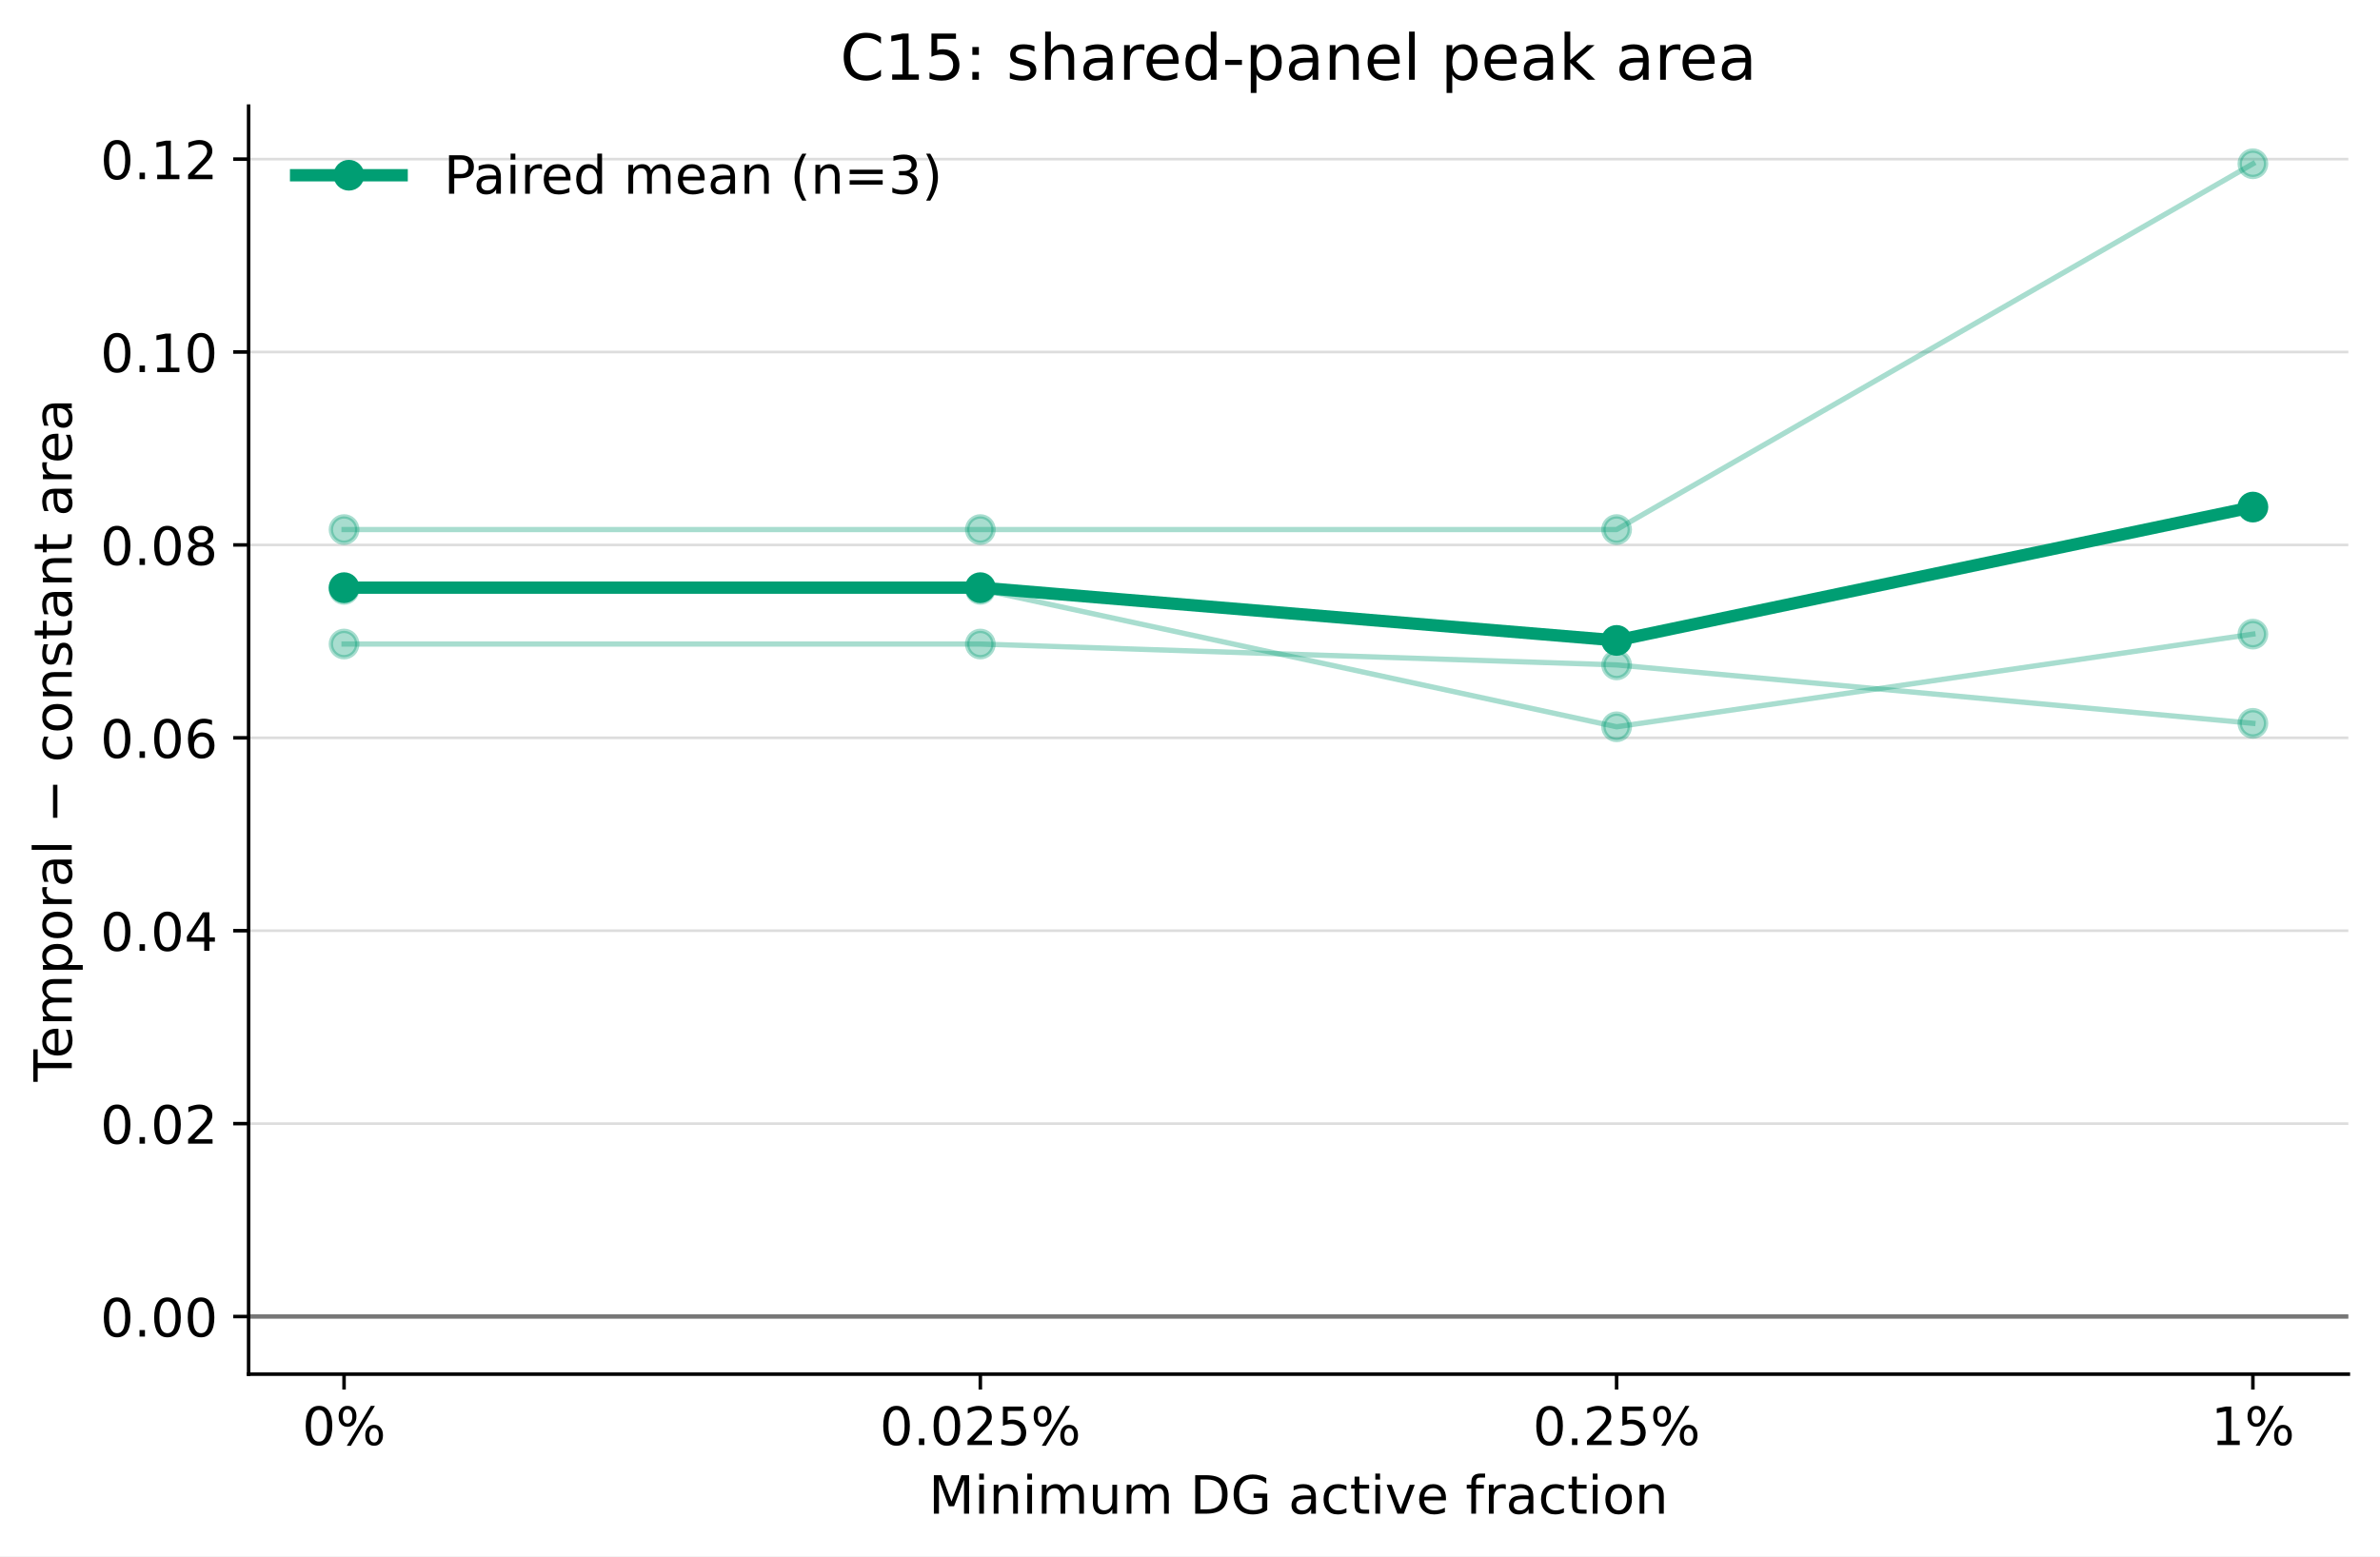
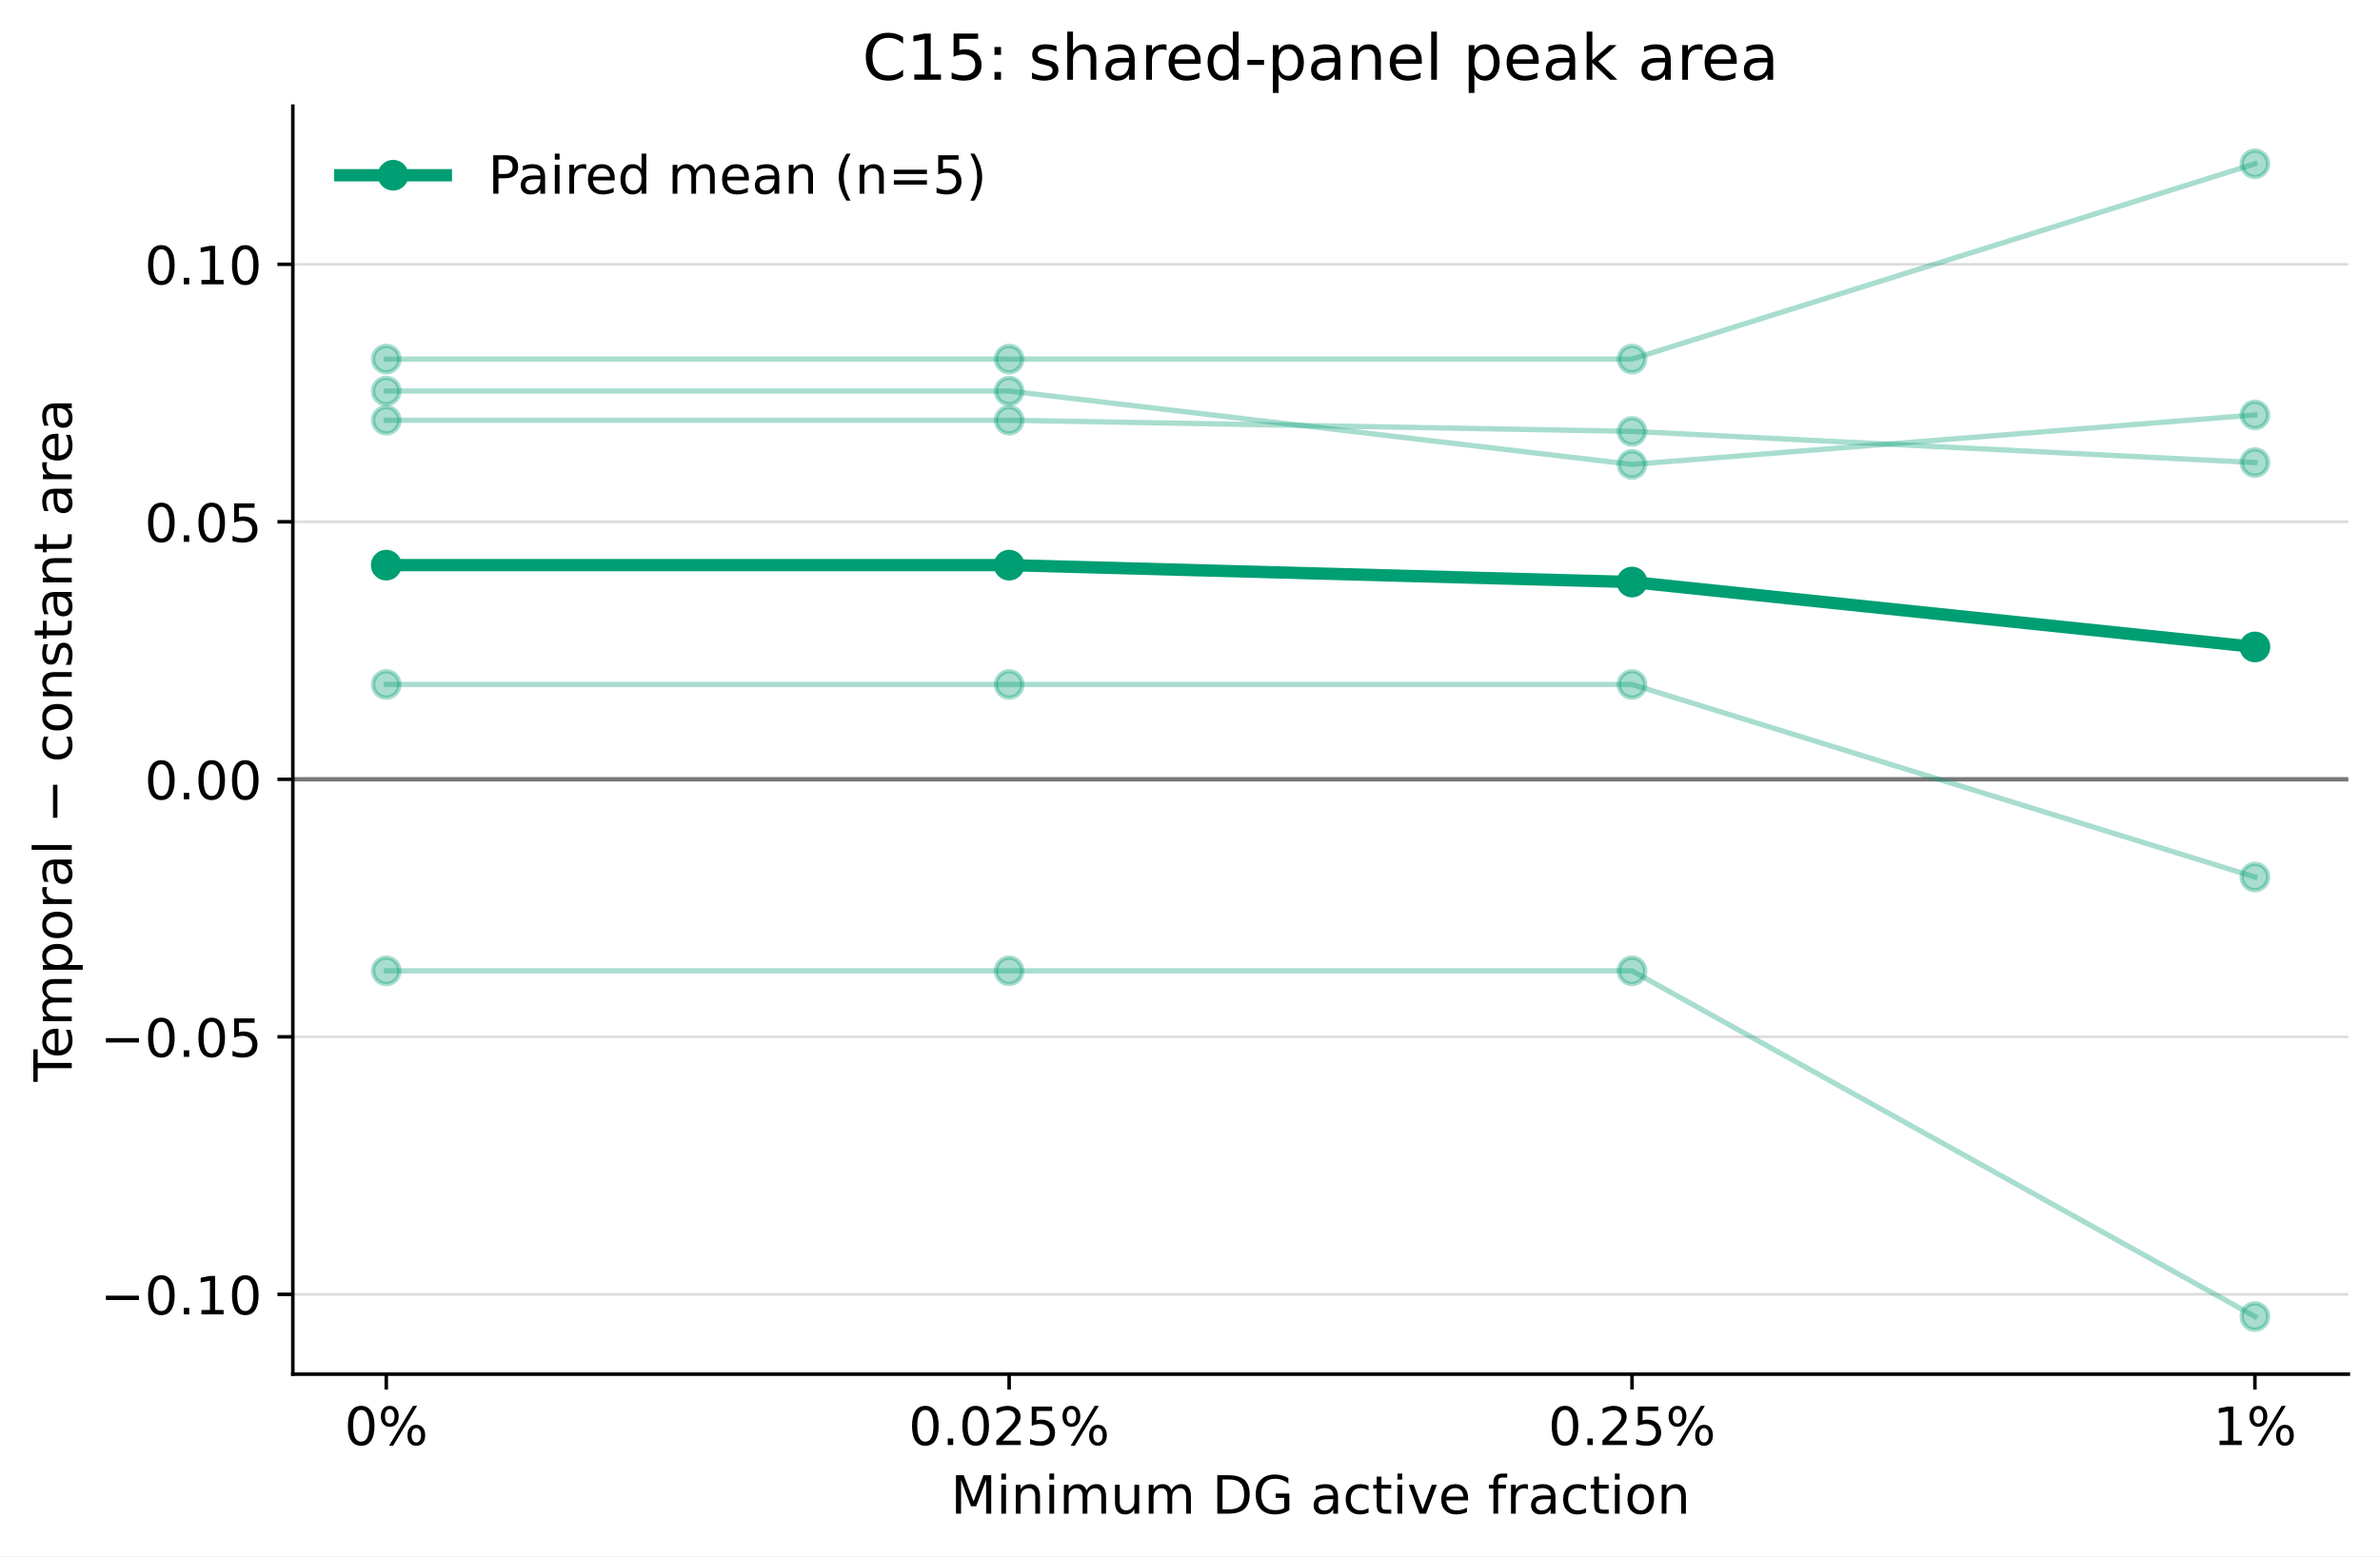
<svg xmlns="http://www.w3.org/2000/svg" xmlns:xlink="http://www.w3.org/1999/xlink" width="541.2pt" height="354pt" viewBox="0 0 541.2 354" version="1.1">
  <defs>
    <style type="text/css">*{stroke-linejoin: round; stroke-linecap: butt}</style>
  </defs>
  <g id="figure_1">
    <g id="patch_1">
      <path d="M 0 354 L 541.2 354 L 541.2 0 L 0 0 z " style="fill: #ffffff" />
    </g>
    <g id="axes_1">
      <g id="patch_2">
-         <path d="M 56.532 312.572 L 534 312.572 L 534 24.142 L 56.532 24.142 z " style="fill: #ffffff" />
+         <path d="M 66.588 312.572 L 534 312.572 L 534 24.142 L 66.588 24.142 z " style="fill: #ffffff" />
      </g>
      <g id="matplotlib.axis_1">
        <g id="xtick_1">
          <g id="line2d_1">
            <defs>
              <path id="mef62edf60f" d="M 0 0 L 0 3.5 " style="stroke: #000000; stroke-width: 0.8" />
            </defs>
            <g>
-               <use xlink:href="#mef62edf60f" x="78.236" y="312.572" style="stroke: #000000; stroke-width: 0.8" />
+               <use xlink:href="#mef62edf60f" x="87.834" y="312.572" style="stroke: #000000; stroke-width: 0.8" />
            </g>
          </g>
          <g id="text_1">
-             <text style="font-size: 12px; font-family: 'DejaVu Sans'; text-anchor: middle" x="78.236" y="328.69" transform="rotate(-0 78.23555 328.6901)">0%</text>
+             <text style="font-size: 12px; font-family: 'DejaVu Sans'; text-anchor: middle" x="87.834" y="328.69" transform="rotate(-0 87.8341 328.6901)">0%</text>
          </g>
        </g>
        <g id="xtick_2">
          <g id="line2d_2">
            <g>
-               <use xlink:href="#mef62edf60f" x="222.923" y="312.572" style="stroke: #000000; stroke-width: 0.8" />
+               <use xlink:href="#mef62edf60f" x="229.474" y="312.572" style="stroke: #000000; stroke-width: 0.8" />
            </g>
          </g>
          <g id="text_2">
-             <text style="font-size: 12px; font-family: 'DejaVu Sans'; text-anchor: middle" x="222.923" y="328.69" transform="rotate(-0 222.9225 328.6901)">0.025%</text>
+             <text style="font-size: 12px; font-family: 'DejaVu Sans'; text-anchor: middle" x="229.474" y="328.69" transform="rotate(-0 229.4739 328.6901)">0.025%</text>
          </g>
        </g>
        <g id="xtick_3">
          <g id="line2d_3">
            <g>
-               <use xlink:href="#mef62edf60f" x="367.609" y="312.572" style="stroke: #000000; stroke-width: 0.8" />
+               <use xlink:href="#mef62edf60f" x="371.114" y="312.572" style="stroke: #000000; stroke-width: 0.8" />
            </g>
          </g>
          <g id="text_3">
-             <text style="font-size: 12px; font-family: 'DejaVu Sans'; text-anchor: middle" x="367.609" y="328.69" transform="rotate(-0 367.6095 328.6901)">0.25%</text>
+             <text style="font-size: 12px; font-family: 'DejaVu Sans'; text-anchor: middle" x="371.114" y="328.69" transform="rotate(-0 371.1137 328.6901)">0.25%</text>
          </g>
        </g>
        <g id="xtick_4">
          <g id="line2d_4">
            <g>
-               <use xlink:href="#mef62edf60f" x="512.296" y="312.572" style="stroke: #000000; stroke-width: 0.8" />
+               <use xlink:href="#mef62edf60f" x="512.754" y="312.572" style="stroke: #000000; stroke-width: 0.8" />
            </g>
          </g>
          <g id="text_4">
-             <text style="font-size: 12px; font-family: 'DejaVu Sans'; text-anchor: middle" x="512.296" y="328.69" transform="rotate(-0 512.2965 328.6901)">1%</text>
+             <text style="font-size: 12px; font-family: 'DejaVu Sans'; text-anchor: middle" x="512.754" y="328.69" transform="rotate(-0 512.7535 328.6901)">1%</text>
          </g>
        </g>
        <g id="text_5">
-           <text style="font-size: 12px; font-family: 'DejaVu Sans'; text-anchor: middle" x="295.266" y="344.304" transform="rotate(-0 295.266 344.3039)">Minimum DG active fraction</text>
+           <text style="font-size: 12px; font-family: 'DejaVu Sans'; text-anchor: middle" x="300.294" y="344.304" transform="rotate(-0 300.2938 344.3039)">Minimum DG active fraction</text>
        </g>
      </g>
      <g id="matplotlib.axis_2">
        <g id="ytick_1">
          <g id="line2d_5">
-             <path d="M 56.532 299.462 L 534 299.462 " clip-path="url(#pcdf23863e2)" style="fill: none; stroke: #dddddd; stroke-width: 0.6; stroke-linecap: square" />
+             <path d="M 66.588 294.414 L 534 294.414 " clip-path="url(#pc1cf5b5661)" style="fill: none; stroke: #dddddd; stroke-width: 0.6; stroke-linecap: square" />
          </g>
          <g id="line2d_6">
            <defs>
              <path id="md314a975cc" d="M 0 0 L -3.5 0 " style="stroke: #000000; stroke-width: 0.8" />
            </defs>
            <g>
-               <use xlink:href="#md314a975cc" x="56.532" y="299.462" style="stroke: #000000; stroke-width: 0.8" />
+               <use xlink:href="#md314a975cc" x="66.588" y="294.414" style="stroke: #000000; stroke-width: 0.8" />
            </g>
          </g>
          <g id="text_6">
-             <text style="font-size: 12px; font-family: 'DejaVu Sans'; text-anchor: end" x="49.532" y="304.021" transform="rotate(-0 49.5325 304.0206)">0.00</text>
+             <text style="font-size: 12px; font-family: 'DejaVu Sans'; text-anchor: end" x="59.588" y="298.973" transform="rotate(-0 59.58812 298.9735)">−0.10</text>
          </g>
        </g>
        <g id="ytick_2">
          <g id="line2d_7">
-             <path d="M 56.532 255.583 L 534 255.583 " clip-path="url(#pcdf23863e2)" style="fill: none; stroke: #dddddd; stroke-width: 0.6; stroke-linecap: square" />
+             <path d="M 66.588 235.84 L 534 235.84 " clip-path="url(#pc1cf5b5661)" style="fill: none; stroke: #dddddd; stroke-width: 0.6; stroke-linecap: square" />
          </g>
          <g id="line2d_8">
            <g>
-               <use xlink:href="#md314a975cc" x="56.532" y="255.583" style="stroke: #000000; stroke-width: 0.8" />
+               <use xlink:href="#md314a975cc" x="66.588" y="235.84" style="stroke: #000000; stroke-width: 0.8" />
            </g>
          </g>
          <g id="text_7">
-             <text style="font-size: 12px; font-family: 'DejaVu Sans'; text-anchor: end" x="49.532" y="260.143" transform="rotate(-0 49.5325 260.1425)">0.02</text>
+             <text style="font-size: 12px; font-family: 'DejaVu Sans'; text-anchor: end" x="59.588" y="240.399" transform="rotate(-0 59.58812 240.399)">−0.05</text>
          </g>
        </g>
        <g id="ytick_3">
          <g id="line2d_9">
-             <path d="M 56.532 211.705 L 534 211.705 " clip-path="url(#pcdf23863e2)" style="fill: none; stroke: #dddddd; stroke-width: 0.6; stroke-linecap: square" />
+             <path d="M 66.588 177.265 L 534 177.265 " clip-path="url(#pc1cf5b5661)" style="fill: none; stroke: #dddddd; stroke-width: 0.6; stroke-linecap: square" />
          </g>
          <g id="line2d_10">
            <g>
-               <use xlink:href="#md314a975cc" x="56.532" y="211.705" style="stroke: #000000; stroke-width: 0.8" />
+               <use xlink:href="#md314a975cc" x="66.588" y="177.265" style="stroke: #000000; stroke-width: 0.8" />
            </g>
          </g>
          <g id="text_8">
-             <text style="font-size: 12px; font-family: 'DejaVu Sans'; text-anchor: end" x="49.532" y="216.264" transform="rotate(-0 49.5325 216.2644)">0.04</text>
+             <text style="font-size: 12px; font-family: 'DejaVu Sans'; text-anchor: end" x="59.588" y="181.824" transform="rotate(-0 59.58812 181.8245)">0.00</text>
          </g>
        </g>
        <g id="ytick_4">
          <g id="line2d_11">
-             <path d="M 56.532 167.827 L 534 167.827 " clip-path="url(#pcdf23863e2)" style="fill: none; stroke: #dddddd; stroke-width: 0.6; stroke-linecap: square" />
+             <path d="M 66.588 118.691 L 534 118.691 " clip-path="url(#pc1cf5b5661)" style="fill: none; stroke: #dddddd; stroke-width: 0.6; stroke-linecap: square" />
          </g>
          <g id="line2d_12">
            <g>
-               <use xlink:href="#md314a975cc" x="56.532" y="167.827" style="stroke: #000000; stroke-width: 0.8" />
+               <use xlink:href="#md314a975cc" x="66.588" y="118.691" style="stroke: #000000; stroke-width: 0.8" />
            </g>
          </g>
          <g id="text_9">
-             <text style="font-size: 12px; font-family: 'DejaVu Sans'; text-anchor: end" x="49.532" y="172.386" transform="rotate(-0 49.5325 172.3863)">0.06</text>
+             <text style="font-size: 12px; font-family: 'DejaVu Sans'; text-anchor: end" x="59.588" y="123.25" transform="rotate(-0 59.58812 123.25)">0.05</text>
          </g>
        </g>
        <g id="ytick_5">
          <g id="line2d_13">
-             <path d="M 56.532 123.949 L 534 123.949 " clip-path="url(#pcdf23863e2)" style="fill: none; stroke: #dddddd; stroke-width: 0.6; stroke-linecap: square" />
+             <path d="M 66.588 60.116 L 534 60.116 " clip-path="url(#pc1cf5b5661)" style="fill: none; stroke: #dddddd; stroke-width: 0.6; stroke-linecap: square" />
          </g>
          <g id="line2d_14">
            <g>
-               <use xlink:href="#md314a975cc" x="56.532" y="123.949" style="stroke: #000000; stroke-width: 0.8" />
+               <use xlink:href="#md314a975cc" x="66.588" y="60.116" style="stroke: #000000; stroke-width: 0.8" />
            </g>
          </g>
          <g id="text_10">
-             <text style="font-size: 12px; font-family: 'DejaVu Sans'; text-anchor: end" x="49.532" y="128.508" transform="rotate(-0 49.5325 128.5082)">0.08</text>
-           </g>
-         </g>
-         <g id="ytick_6">
-           <g id="line2d_15">
-             <path d="M 56.532 80.071 L 534 80.071 " clip-path="url(#pcdf23863e2)" style="fill: none; stroke: #dddddd; stroke-width: 0.6; stroke-linecap: square" />
-           </g>
-           <g id="line2d_16">
-             <g>
-               <use xlink:href="#md314a975cc" x="56.532" y="80.071" style="stroke: #000000; stroke-width: 0.8" />
-             </g>
-           </g>
-           <g id="text_11">
-             <text style="font-size: 12px; font-family: 'DejaVu Sans'; text-anchor: end" x="49.532" y="84.63" transform="rotate(-0 49.5325 84.63012)">0.10</text>
-           </g>
-         </g>
-         <g id="ytick_7">
-           <g id="line2d_17">
-             <path d="M 56.532 36.193 L 534 36.193 " clip-path="url(#pcdf23863e2)" style="fill: none; stroke: #dddddd; stroke-width: 0.6; stroke-linecap: square" />
-           </g>
-           <g id="line2d_18">
-             <g>
-               <use xlink:href="#md314a975cc" x="56.532" y="36.193" style="stroke: #000000; stroke-width: 0.8" />
-             </g>
-           </g>
-           <g id="text_12">
-             <text style="font-size: 12px; font-family: 'DejaVu Sans'; text-anchor: end" x="49.532" y="40.752" transform="rotate(-0 49.5325 40.75203)">0.12</text>
-           </g>
-         </g>
-         <g id="text_13">
+             <text style="font-size: 12px; font-family: 'DejaVu Sans'; text-anchor: end" x="59.588" y="64.675" transform="rotate(-0 59.58812 64.67546)">0.10</text>
+           </g>
+         </g>
+         <g id="text_11">
          <text style="font-size: 12px; font-family: 'DejaVu Sans'; text-anchor: middle" x="16.318" y="168.357" transform="rotate(-90 16.31812 168.3569)">Temporal − constant area</text>
        </g>
      </g>
-       <g id="line2d_19">
-         <path d="M 56.532 299.462 L 534 299.462 " clip-path="url(#pcdf23863e2)" style="fill: none; stroke: #777777; stroke-linecap: square" />
-       </g>
-       <g id="line2d_20">
-         <path d="M 78.236 146.496 L 222.923 146.496 L 367.609 151.245 L 512.296 164.53 " clip-path="url(#pcdf23863e2)" style="fill: none; stroke: #009e73; stroke-opacity: 0.34; stroke-width: 1.2; stroke-linecap: square" />
+       <g id="line2d_15">
+         <path d="M 66.588 177.265 L 534 177.265 " clip-path="url(#pc1cf5b5661)" style="fill: none; stroke: #777777; stroke-linecap: square" />
+       </g>
+       <g id="line2d_16">
+         <path d="M 87.834 155.688 L 229.474 155.688 L 371.114 155.688 L 512.754 199.49 " clip-path="url(#pc1cf5b5661)" style="fill: none; stroke: #009e73; stroke-opacity: 0.34; stroke-width: 1.2; stroke-linecap: square" />
        <defs>
          <path id="m725fc44e69" d="M 0 3 C 0.796 3 1.559 2.684 2.121 2.121 C 2.684 1.559 3 0.796 3 0 C 3 -0.796 2.684 -1.559 2.121 -2.121 C 1.559 -2.684 0.796 -3 0 -3 C -0.796 -3 -1.559 -2.684 -2.121 -2.121 C -2.684 -1.559 -3 -0.796 -3 0 C -3 0.796 -2.684 1.559 -2.121 2.121 C -1.559 2.684 -0.796 3 0 3 z " style="stroke: #009e73; stroke-opacity: 0.34" />
        </defs>
-         <g clip-path="url(#pcdf23863e2)">
-           <use xlink:href="#m725fc44e69" x="78.236" y="146.496" style="fill: #009e73; fill-opacity: 0.34; stroke: #009e73; stroke-opacity: 0.34" />
-           <use xlink:href="#m725fc44e69" x="222.923" y="146.496" style="fill: #009e73; fill-opacity: 0.34; stroke: #009e73; stroke-opacity: 0.34" />
-           <use xlink:href="#m725fc44e69" x="367.609" y="151.245" style="fill: #009e73; fill-opacity: 0.34; stroke: #009e73; stroke-opacity: 0.34" />
-           <use xlink:href="#m725fc44e69" x="512.296" y="164.53" style="fill: #009e73; fill-opacity: 0.34; stroke: #009e73; stroke-opacity: 0.34" />
+         <g clip-path="url(#pc1cf5b5661)">
+           <use xlink:href="#m725fc44e69" x="87.834" y="155.688" style="fill: #009e73; fill-opacity: 0.34; stroke: #009e73; stroke-opacity: 0.34" />
+           <use xlink:href="#m725fc44e69" x="229.474" y="155.688" style="fill: #009e73; fill-opacity: 0.34; stroke: #009e73; stroke-opacity: 0.34" />
+           <use xlink:href="#m725fc44e69" x="371.114" y="155.688" style="fill: #009e73; fill-opacity: 0.34; stroke: #009e73; stroke-opacity: 0.34" />
+           <use xlink:href="#m725fc44e69" x="512.754" y="199.49" style="fill: #009e73; fill-opacity: 0.34; stroke: #009e73; stroke-opacity: 0.34" />
+         </g>
+       </g>
+       <g id="line2d_17">
+         <path d="M 87.834 95.586 L 229.474 95.586 L 371.114 98.122 L 512.754 105.215 " clip-path="url(#pc1cf5b5661)" style="fill: none; stroke: #009e73; stroke-opacity: 0.34; stroke-width: 1.2; stroke-linecap: square" />
+         <g clip-path="url(#pc1cf5b5661)">
+           <use xlink:href="#m725fc44e69" x="87.834" y="95.586" style="fill: #009e73; fill-opacity: 0.34; stroke: #009e73; stroke-opacity: 0.34" />
+           <use xlink:href="#m725fc44e69" x="229.474" y="95.586" style="fill: #009e73; fill-opacity: 0.34; stroke: #009e73; stroke-opacity: 0.34" />
+           <use xlink:href="#m725fc44e69" x="371.114" y="98.122" style="fill: #009e73; fill-opacity: 0.34; stroke: #009e73; stroke-opacity: 0.34" />
+           <use xlink:href="#m725fc44e69" x="512.754" y="105.215" style="fill: #009e73; fill-opacity: 0.34; stroke: #009e73; stroke-opacity: 0.34" />
+         </g>
+       </g>
+       <g id="line2d_18">
+         <path d="M 87.834 88.952 L 229.474 88.952 L 371.114 105.636 L 512.754 94.382 " clip-path="url(#pc1cf5b5661)" style="fill: none; stroke: #009e73; stroke-opacity: 0.34; stroke-width: 1.2; stroke-linecap: square" />
+         <g clip-path="url(#pc1cf5b5661)">
+           <use xlink:href="#m725fc44e69" x="87.834" y="88.952" style="fill: #009e73; fill-opacity: 0.34; stroke: #009e73; stroke-opacity: 0.34" />
+           <use xlink:href="#m725fc44e69" x="229.474" y="88.952" style="fill: #009e73; fill-opacity: 0.34; stroke: #009e73; stroke-opacity: 0.34" />
+           <use xlink:href="#m725fc44e69" x="371.114" y="105.636" style="fill: #009e73; fill-opacity: 0.34; stroke: #009e73; stroke-opacity: 0.34" />
+           <use xlink:href="#m725fc44e69" x="512.754" y="94.382" style="fill: #009e73; fill-opacity: 0.34; stroke: #009e73; stroke-opacity: 0.34" />
+         </g>
+       </g>
+       <g id="line2d_19">
+         <path d="M 87.834 220.834 L 229.474 220.834 L 371.114 220.834 L 512.754 299.462 " clip-path="url(#pc1cf5b5661)" style="fill: none; stroke: #009e73; stroke-opacity: 0.34; stroke-width: 1.2; stroke-linecap: square" />
+         <g clip-path="url(#pc1cf5b5661)">
+           <use xlink:href="#m725fc44e69" x="87.834" y="220.834" style="fill: #009e73; fill-opacity: 0.34; stroke: #009e73; stroke-opacity: 0.34" />
+           <use xlink:href="#m725fc44e69" x="229.474" y="220.834" style="fill: #009e73; fill-opacity: 0.34; stroke: #009e73; stroke-opacity: 0.34" />
+           <use xlink:href="#m725fc44e69" x="371.114" y="220.834" style="fill: #009e73; fill-opacity: 0.34; stroke: #009e73; stroke-opacity: 0.34" />
+           <use xlink:href="#m725fc44e69" x="512.754" y="299.462" style="fill: #009e73; fill-opacity: 0.34; stroke: #009e73; stroke-opacity: 0.34" />
+         </g>
+       </g>
+       <g id="line2d_20">
+         <path d="M 87.834 81.681 L 229.474 81.681 L 371.114 81.681 L 512.754 37.252 " clip-path="url(#pc1cf5b5661)" style="fill: none; stroke: #009e73; stroke-opacity: 0.34; stroke-width: 1.2; stroke-linecap: square" />
+         <g clip-path="url(#pc1cf5b5661)">
+           <use xlink:href="#m725fc44e69" x="87.834" y="81.681" style="fill: #009e73; fill-opacity: 0.34; stroke: #009e73; stroke-opacity: 0.34" />
+           <use xlink:href="#m725fc44e69" x="229.474" y="81.681" style="fill: #009e73; fill-opacity: 0.34; stroke: #009e73; stroke-opacity: 0.34" />
+           <use xlink:href="#m725fc44e69" x="371.114" y="81.681" style="fill: #009e73; fill-opacity: 0.34; stroke: #009e73; stroke-opacity: 0.34" />
+           <use xlink:href="#m725fc44e69" x="512.754" y="37.252" style="fill: #009e73; fill-opacity: 0.34; stroke: #009e73; stroke-opacity: 0.34" />
        </g>
      </g>
      <g id="line2d_21">
-         <path d="M 78.236 134.073 L 222.923 134.073 L 367.609 165.318 L 512.296 144.242 " clip-path="url(#pcdf23863e2)" style="fill: none; stroke: #009e73; stroke-opacity: 0.34; stroke-width: 1.2; stroke-linecap: square" />
-         <g clip-path="url(#pcdf23863e2)">
-           <use xlink:href="#m725fc44e69" x="78.236" y="134.073" style="fill: #009e73; fill-opacity: 0.34; stroke: #009e73; stroke-opacity: 0.34" />
-           <use xlink:href="#m725fc44e69" x="222.923" y="134.073" style="fill: #009e73; fill-opacity: 0.34; stroke: #009e73; stroke-opacity: 0.34" />
-           <use xlink:href="#m725fc44e69" x="367.609" y="165.318" style="fill: #009e73; fill-opacity: 0.34; stroke: #009e73; stroke-opacity: 0.34" />
-           <use xlink:href="#m725fc44e69" x="512.296" y="144.242" style="fill: #009e73; fill-opacity: 0.34; stroke: #009e73; stroke-opacity: 0.34" />
-         </g>
-       </g>
-       <g id="line2d_22">
-         <path d="M 78.236 120.456 L 222.923 120.456 L 367.609 120.456 L 512.296 37.252 " clip-path="url(#pcdf23863e2)" style="fill: none; stroke: #009e73; stroke-opacity: 0.34; stroke-width: 1.2; stroke-linecap: square" />
-         <g clip-path="url(#pcdf23863e2)">
-           <use xlink:href="#m725fc44e69" x="78.236" y="120.456" style="fill: #009e73; fill-opacity: 0.34; stroke: #009e73; stroke-opacity: 0.34" />
-           <use xlink:href="#m725fc44e69" x="222.923" y="120.456" style="fill: #009e73; fill-opacity: 0.34; stroke: #009e73; stroke-opacity: 0.34" />
-           <use xlink:href="#m725fc44e69" x="367.609" y="120.456" style="fill: #009e73; fill-opacity: 0.34; stroke: #009e73; stroke-opacity: 0.34" />
-           <use xlink:href="#m725fc44e69" x="512.296" y="37.252" style="fill: #009e73; fill-opacity: 0.34; stroke: #009e73; stroke-opacity: 0.34" />
-         </g>
-       </g>
-       <g id="line2d_23">
-         <path d="M 78.236 133.675 L 222.923 133.675 L 367.609 145.673 L 512.296 115.341 " clip-path="url(#pcdf23863e2)" style="fill: none; stroke: #009e73; stroke-width: 2.8; stroke-linecap: square" />
+         <path d="M 87.834 128.548 L 229.474 128.548 L 371.114 132.392 L 512.754 147.16 " clip-path="url(#pc1cf5b5661)" style="fill: none; stroke: #009e73; stroke-width: 2.8; stroke-linecap: square" />
        <defs>
          <path id="m46262d612f" d="M 0 3 C 0.796 3 1.559 2.684 2.121 2.121 C 2.684 1.559 3 0.796 3 0 C 3 -0.796 2.684 -1.559 2.121 -2.121 C 1.559 -2.684 0.796 -3 0 -3 C -0.796 -3 -1.559 -2.684 -2.121 -2.121 C -2.684 -1.559 -3 -0.796 -3 0 C -3 0.796 -2.684 1.559 -2.121 2.121 C -1.559 2.684 -0.796 3 0 3 z " style="stroke: #009e73" />
        </defs>
-         <g clip-path="url(#pcdf23863e2)">
-           <use xlink:href="#m46262d612f" x="78.236" y="133.675" style="fill: #009e73; stroke: #009e73" />
-           <use xlink:href="#m46262d612f" x="222.923" y="133.675" style="fill: #009e73; stroke: #009e73" />
-           <use xlink:href="#m46262d612f" x="367.609" y="145.673" style="fill: #009e73; stroke: #009e73" />
-           <use xlink:href="#m46262d612f" x="512.296" y="115.341" style="fill: #009e73; stroke: #009e73" />
+         <g clip-path="url(#pc1cf5b5661)">
+           <use xlink:href="#m46262d612f" x="87.834" y="128.548" style="fill: #009e73; stroke: #009e73" />
+           <use xlink:href="#m46262d612f" x="229.474" y="128.548" style="fill: #009e73; stroke: #009e73" />
+           <use xlink:href="#m46262d612f" x="371.114" y="132.392" style="fill: #009e73; stroke: #009e73" />
+           <use xlink:href="#m46262d612f" x="512.754" y="147.16" style="fill: #009e73; stroke: #009e73" />
        </g>
      </g>
      <g id="patch_3">
-         <path d="M 56.532 312.572 L 56.532 24.142 " style="fill: none; stroke: #000000; stroke-width: 0.8; stroke-linejoin: miter; stroke-linecap: square" />
+         <path d="M 66.588 312.572 L 66.588 24.142 " style="fill: none; stroke: #000000; stroke-width: 0.8; stroke-linejoin: miter; stroke-linecap: square" />
      </g>
      <g id="patch_4">
-         <path d="M 56.532 312.572 L 534 312.572 " style="fill: none; stroke: #000000; stroke-width: 0.8; stroke-linejoin: miter; stroke-linecap: square" />
-       </g>
-       <g id="text_14">
-         <text style="font-size: 14.4px; font-family: 'DejaVu Sans'; text-anchor: middle" x="295.266" y="18.142" transform="rotate(-0 295.266 18.14175)">C15: shared-panel peak area</text>
+         <path d="M 66.588 312.572 L 534 312.572 " style="fill: none; stroke: #000000; stroke-width: 0.8; stroke-linejoin: miter; stroke-linecap: square" />
+       </g>
+       <g id="text_12">
+         <text style="font-size: 14.4px; font-family: 'DejaVu Sans'; text-anchor: middle" x="300.294" y="18.142" transform="rotate(-0 300.2938 18.14175)">C15: shared-panel peak area</text>
      </g>
      <g id="legend_1">
-         <g id="line2d_24">
-           <path d="M 67.332 39.86 L 79.332 39.86 L 91.332 39.86 " style="fill: none; stroke: #009e73; stroke-width: 2.8; stroke-linecap: square" />
+         <g id="line2d_22">
+           <path d="M 77.388 39.86 L 89.388 39.86 L 101.388 39.86 " style="fill: none; stroke: #009e73; stroke-width: 2.8; stroke-linecap: square" />
          <g>
-             <use xlink:href="#m46262d612f" x="79.332" y="39.86" style="fill: #009e73; stroke: #009e73" />
-           </g>
-         </g>
-         <g id="text_15">
-           <text style="font-size: 12px; font-family: 'DejaVu Sans'; text-anchor: start" x="100.933" y="44.06" transform="rotate(-0 100.9325 44.05987)">Paired mean (n=3)</text>
+             <use xlink:href="#m46262d612f" x="89.388" y="39.86" style="fill: #009e73; stroke: #009e73" />
+           </g>
+         </g>
+         <g id="text_13">
+           <text style="font-size: 12px; font-family: 'DejaVu Sans'; text-anchor: start" x="110.988" y="44.06" transform="rotate(-0 110.9881 44.05987)">Paired mean (n=5)</text>
        </g>
      </g>
    </g>
  </g>
  <defs>
-     <clipPath id="pcdf23863e2">
-       <rect x="56.532" y="24.142" width="477.467" height="288.43" />
+     <clipPath id="pc1cf5b5661">
+       <rect x="66.588" y="24.142" width="467.411" height="288.43" />
    </clipPath>
  </defs>
</svg>
